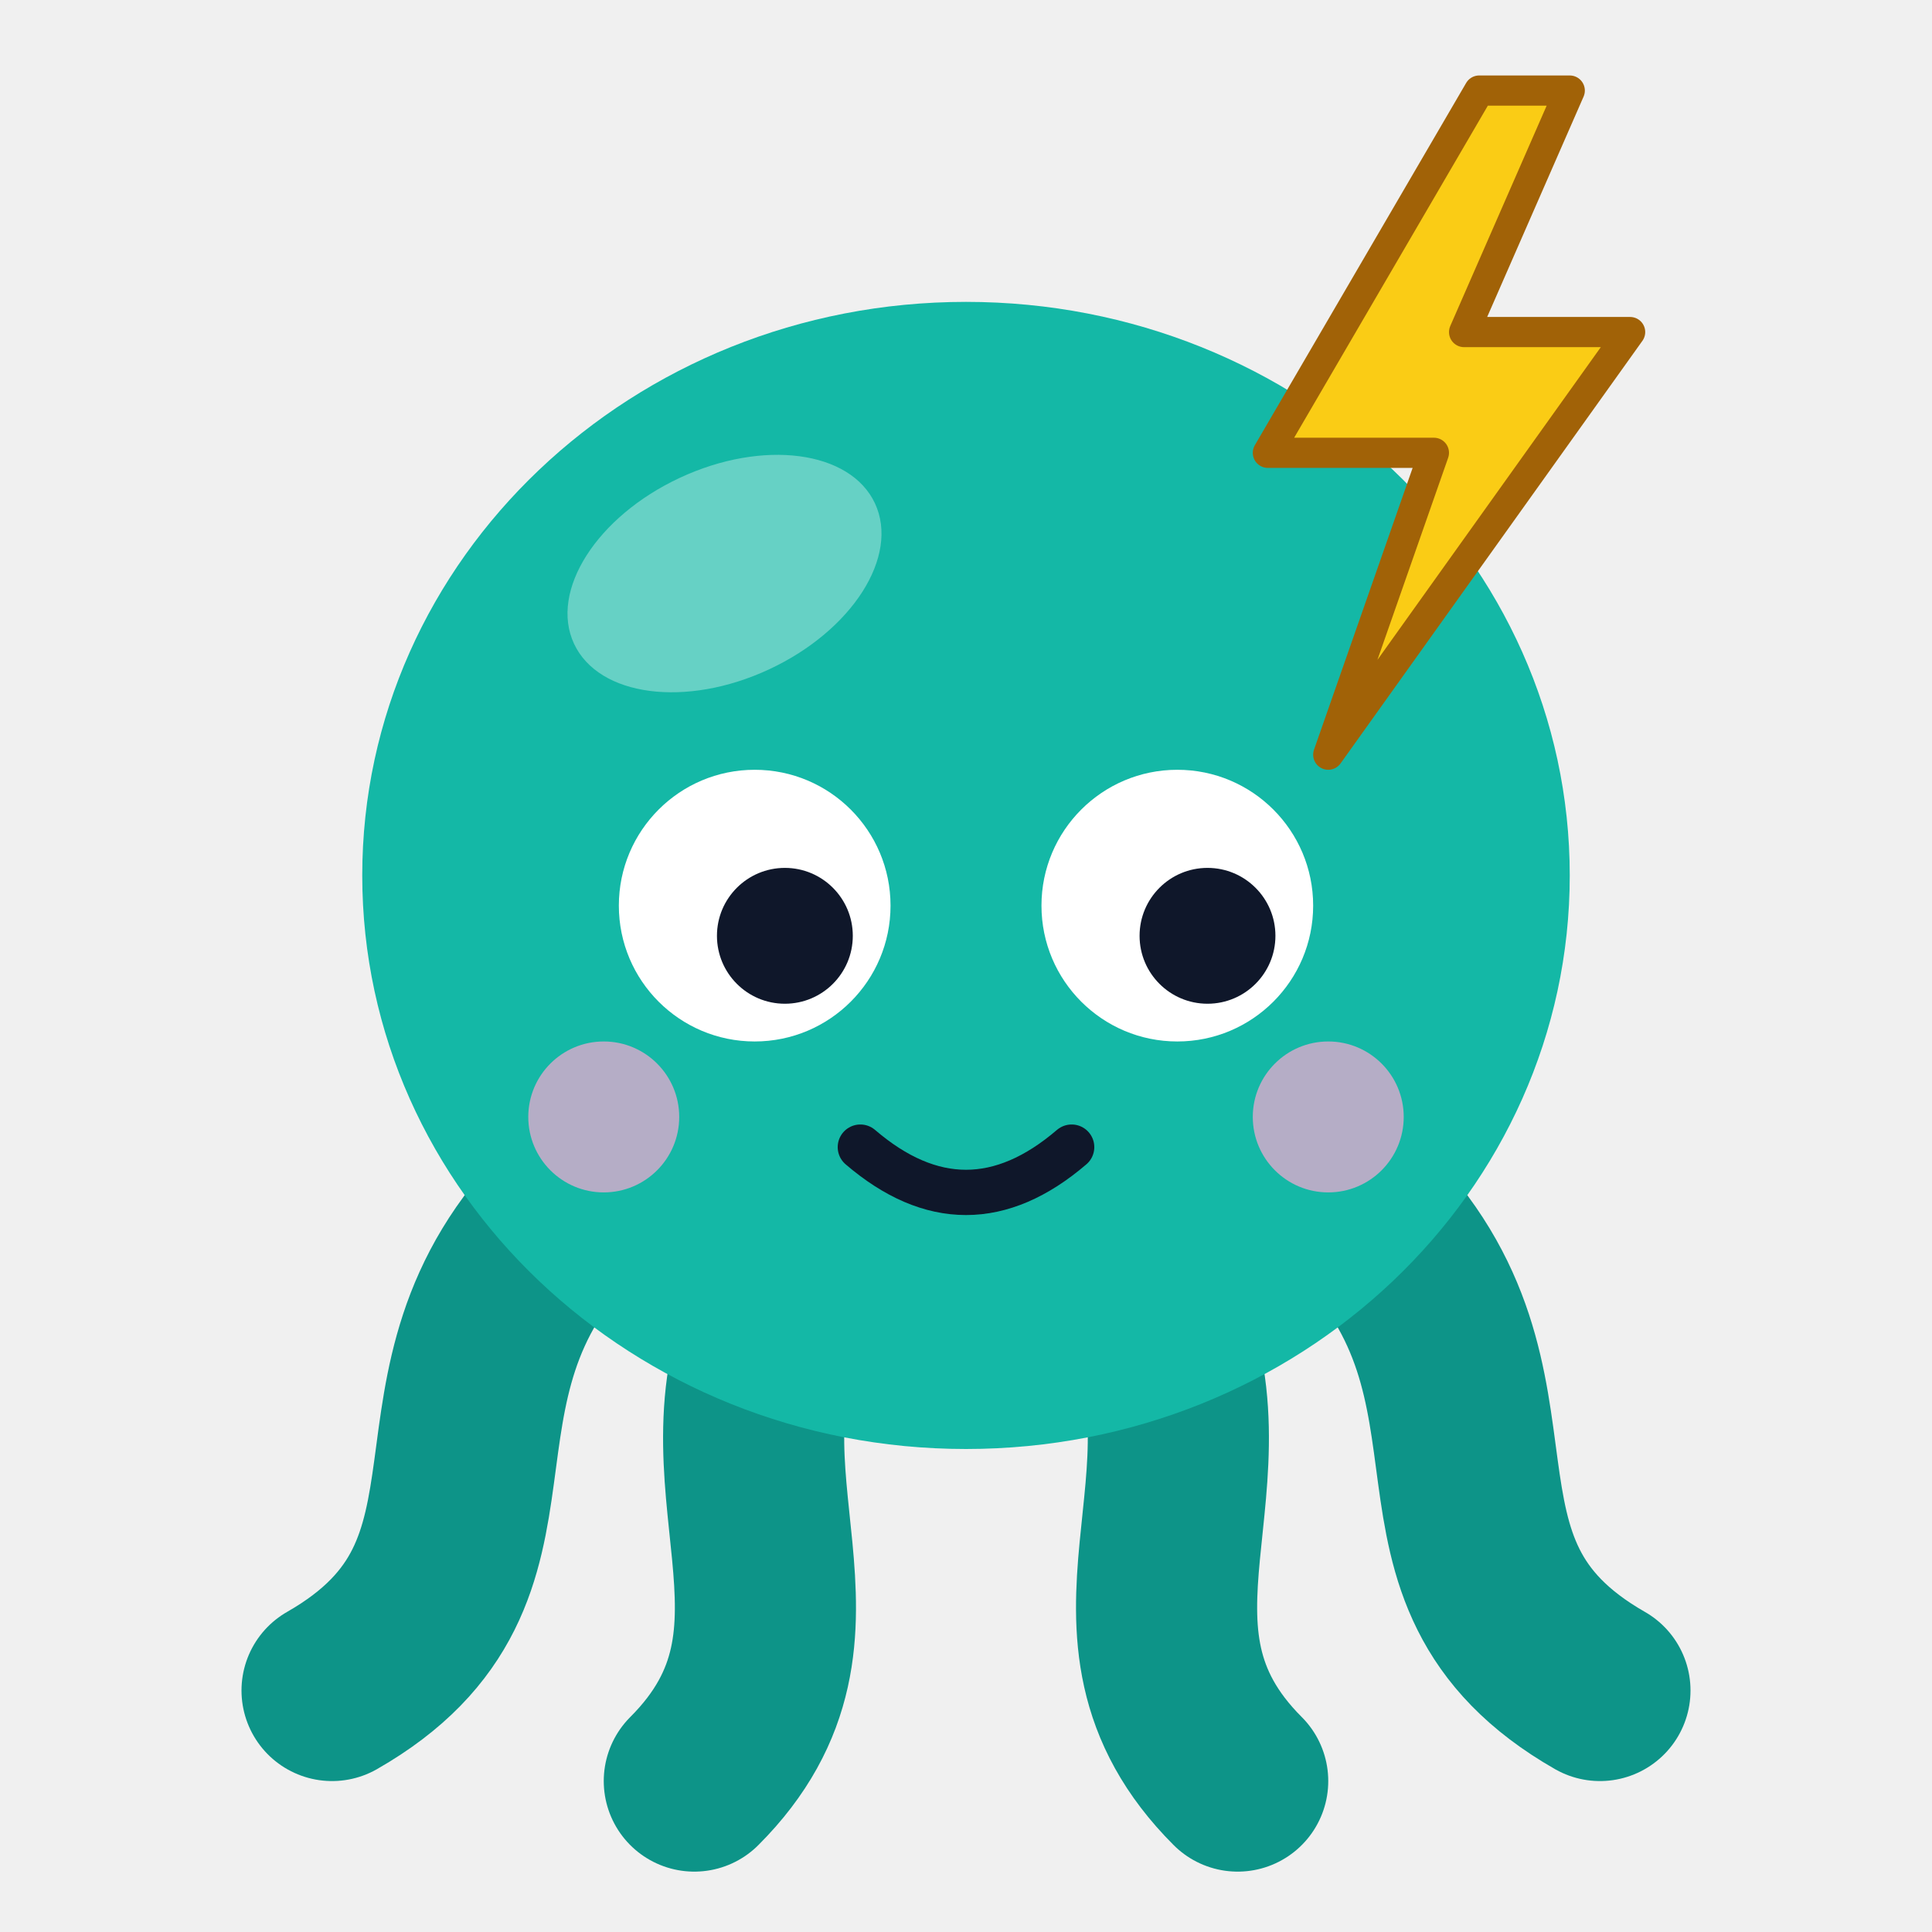
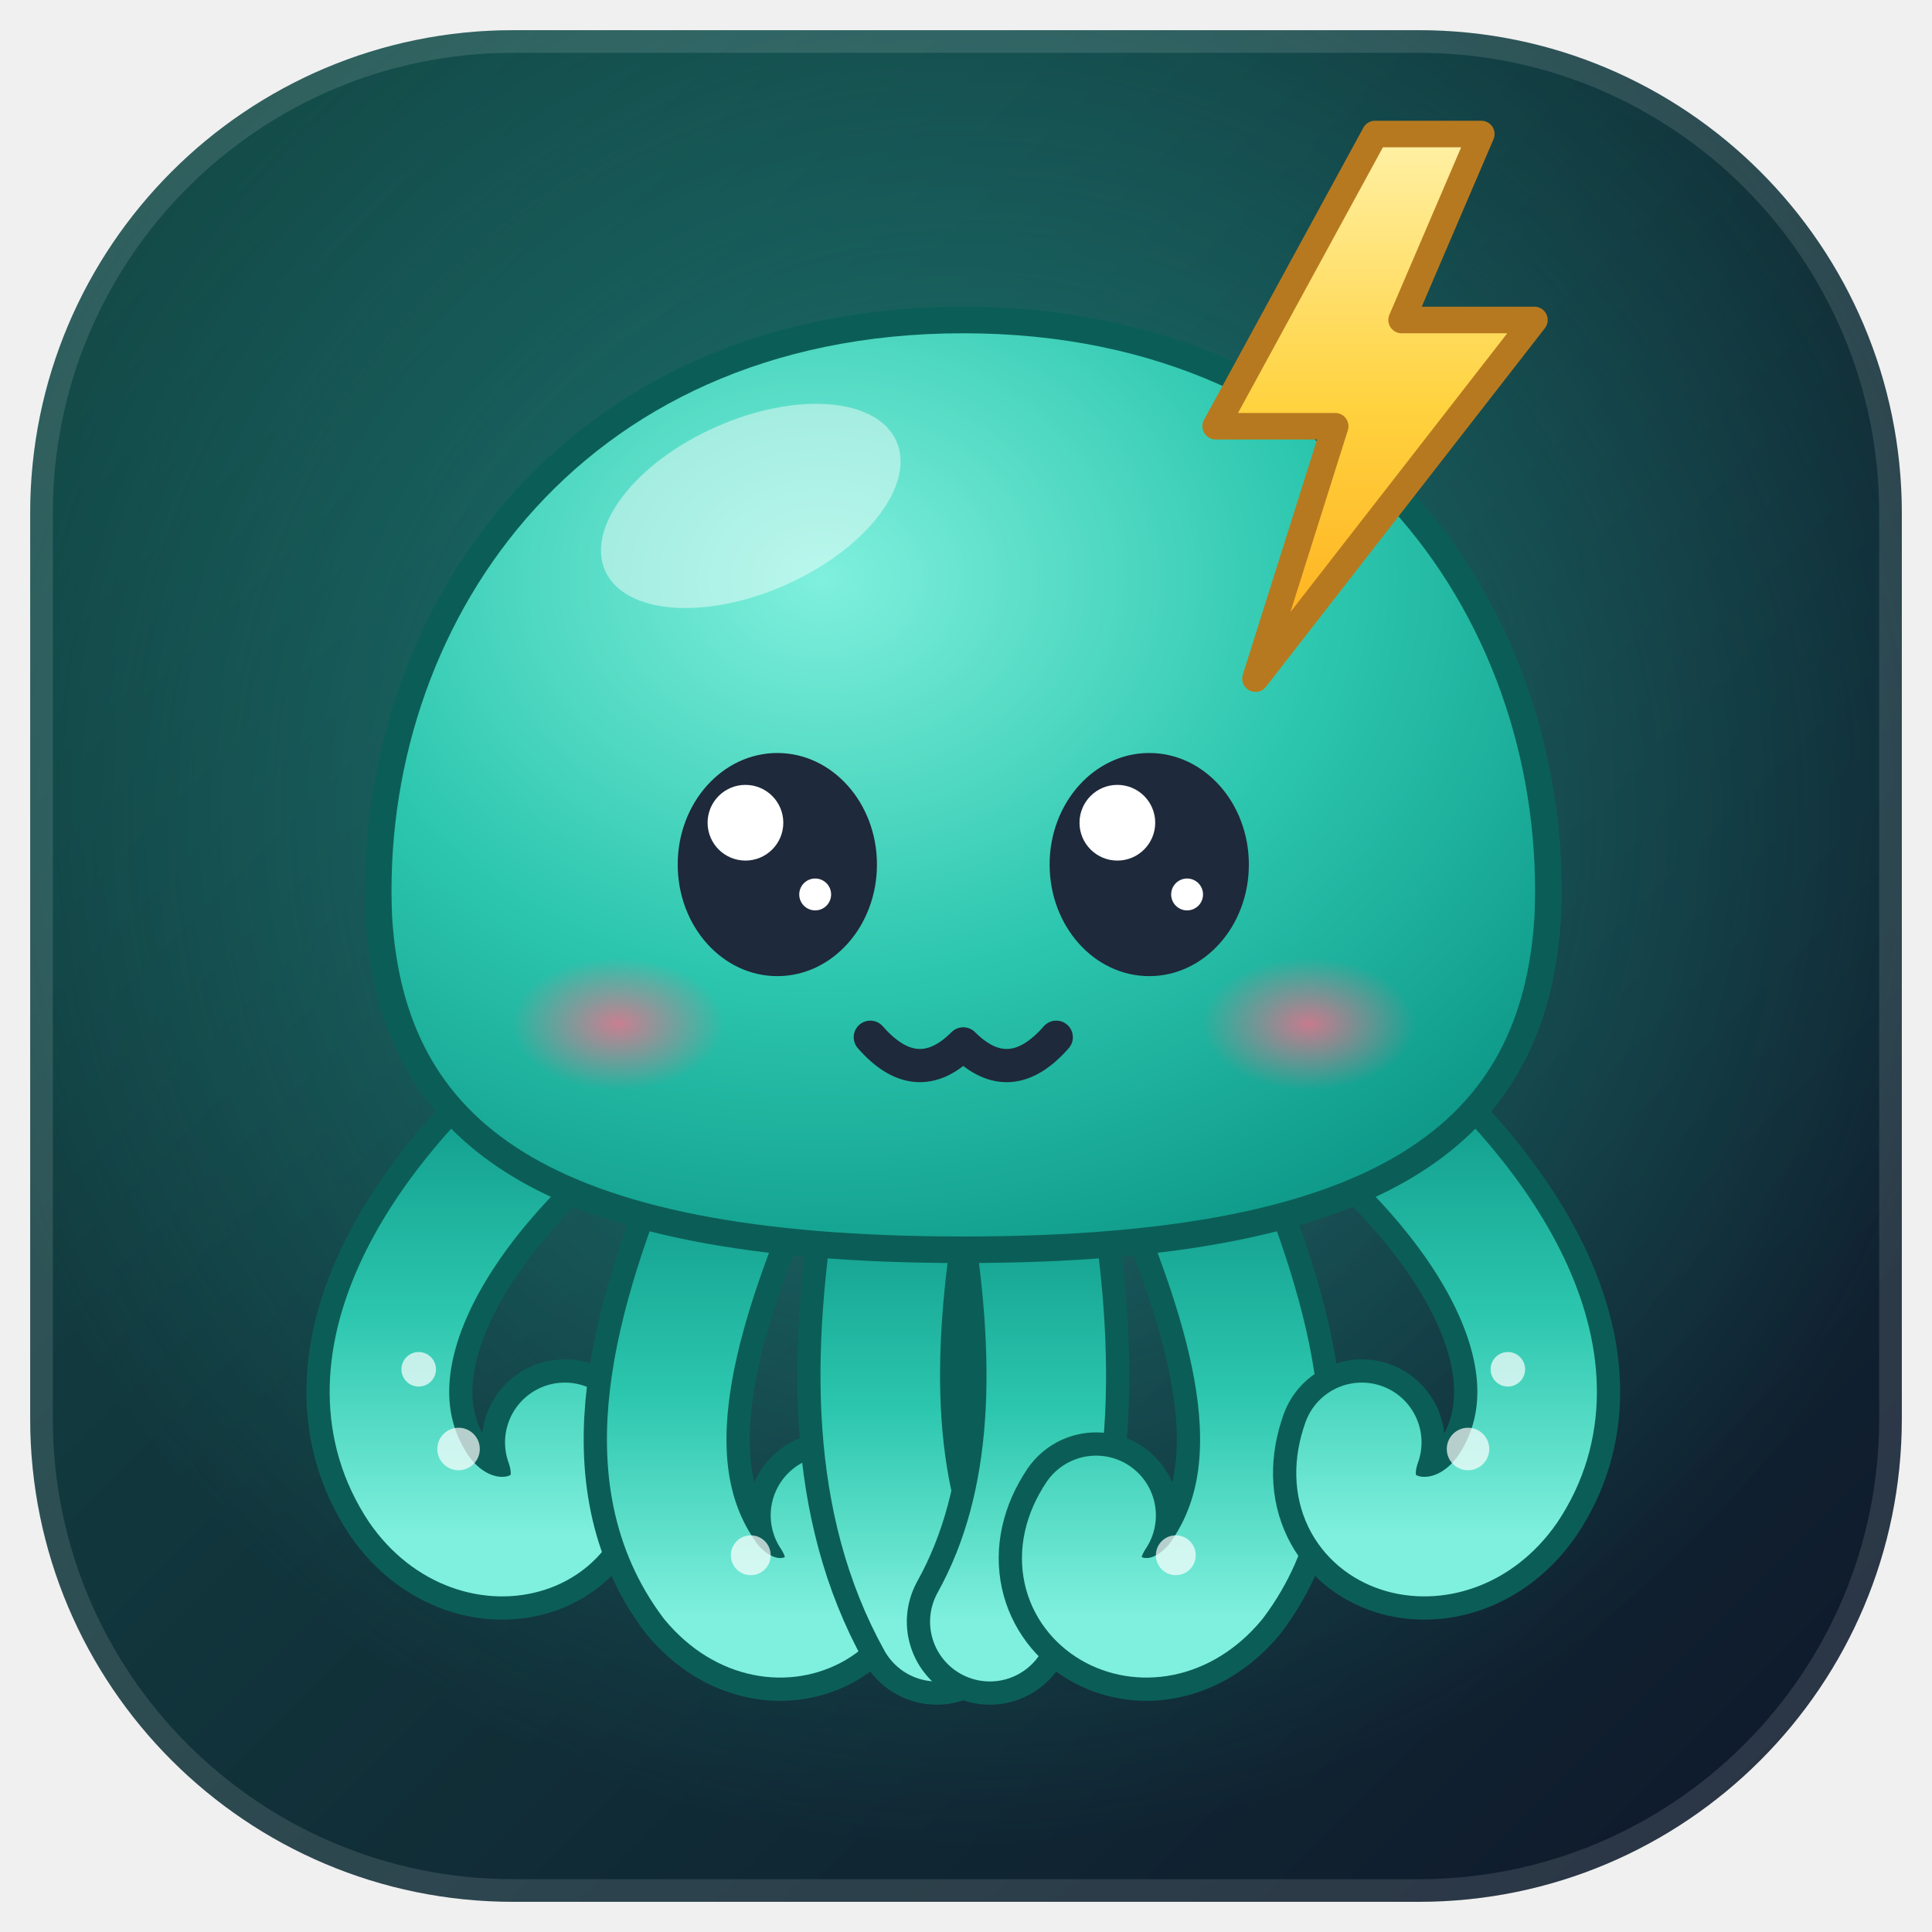
- <svg xmlns="http://www.w3.org/2000/svg" viewBox="0 0 128 128" role="img" aria-label="Zaptopus">
-   <g fill="none" stroke="#0d9488" stroke-width="12" stroke-linecap="round">
-     <path d="M38 80 C 26 92, 36 104, 22 112" />
-     <path d="M52 86 C 46 98, 56 108, 46 118" />
-     <path d="M76 86 C 82 98, 72 108, 82 118" />
-     <path d="M90 80 C 102 92, 92 104, 106 112" />
+ <svg xmlns="http://www.w3.org/2000/svg" viewBox="0 0 256 256" role="img" aria-label="Zaptopus">
+   <defs>
+     <radialGradient id="ztm-corpo" cx="38%" cy="28%" r="78%">
+       <stop offset="0" stop-color="#7ff0dd" />
+       <stop offset="0.55" stop-color="#2cc6ae" />
+       <stop offset="1" stop-color="#0f9a8a" />
+     </radialGradient>
+     <linearGradient id="ztm-perna" x1="0" y1="0" x2="0" y2="1">
+       <stop offset="0" stop-color="#0f9a8a" />
+       <stop offset="0.5" stop-color="#2cc6ae" />
+       <stop offset="1" stop-color="#7ff0dd" />
+     </linearGradient>
+     <radialGradient id="ztm-bochecha">
+       <stop offset="0" stop-color="#ff6b8a" stop-opacity="0.75" />
+       <stop offset="1" stop-color="#ff6b8a" stop-opacity="0" />
+     </radialGradient>
+     <linearGradient id="ztm-ouro" x1="0" y1="0" x2="0" y2="1">
+       <stop offset="0" stop-color="#fff1a6" />
+       <stop offset="0.5" stop-color="#ffd23f" />
+       <stop offset="1" stop-color="#ffab1a" />
+     </linearGradient>
+     <linearGradient id="ztm-fundo" x1="0" y1="0" x2="1" y2="1">
+       <stop offset="0" stop-color="#134e4a" />
+       <stop offset="1" stop-color="#0f172a" />
+     </linearGradient>
+     <radialGradient id="ztm-luz" cx="50%" cy="42%" r="55%">
+       <stop offset="0" stop-color="#2dd4bf" stop-opacity="0.45" />
+       <stop offset="1" stop-color="#2dd4bf" stop-opacity="0" />
+     </radialGradient>
+   </defs>
+   <rect x="4" y="4" width="248" height="248" rx="64" fill="url(#ztm-fundo)" />
+   <rect x="4" y="4" width="248" height="248" rx="64" fill="url(#ztm-luz)" />
+   <rect x="5.5" y="5.5" width="245" height="245" rx="62.5" fill="none" stroke="#fff" stroke-opacity="0.12" stroke-width="3" />
+   <g transform="translate(15 16) scale(0.88)">
+     <g fill="none" stroke-linecap="round" stroke-linejoin="round">
+       <path d="M70 146 C 48 164 34 188 46 206 C 55 219 73 213 68 199" stroke="#0b5e57" stroke-width="25" />
+       <path d="M70 146 C 48 164 34 188 46 206 C 55 219 73 213 68 199" stroke="url(#ztm-perna)" stroke-width="18" />
+       <path d="M94 158 C 84 182 78 204 90 220 C 100 232 116 222 108 210" stroke="#0b5e57" stroke-width="25" />
+       <path d="M94 158 C 84 182 78 204 90 220 C 100 232 116 222 108 210" stroke="url(#ztm-perna)" stroke-width="18" />
+       <path d="M118 162 C 114 186 114 208 124 226" stroke="#0b5e57" stroke-width="25" />
+       <path d="M118 162 C 114 186 114 208 124 226" stroke="url(#ztm-perna)" stroke-width="18" />
+       <path d="M138 162 C 142 186 142 208 132 226" stroke="#0b5e57" stroke-width="25" />
+       <path d="M138 162 C 142 186 142 208 132 226" stroke="url(#ztm-perna)" stroke-width="18" />
+       <path d="M162 158 C 172 182 178 204 166 220 C 156 232 140 222 148 210" stroke="#0b5e57" stroke-width="25" />
+       <path d="M162 158 C 172 182 178 204 166 220 C 156 232 140 222 148 210" stroke="url(#ztm-perna)" stroke-width="18" />
+       <path d="M186 146 C 208 164 222 188 210 206 C 201 219 183 213 188 199" stroke="#0b5e57" stroke-width="25" />
+       <path d="M186 146 C 208 164 222 188 210 206 C 201 219 183 213 188 199" stroke="url(#ztm-perna)" stroke-width="18" />
+     </g>
+     <g fill="#fff" opacity="0.7">
+       <circle cx="52" cy="200" r="3.2" />
+       <circle cx="46" cy="188" r="2.6" />
+       <circle cx="204" cy="200" r="3.2" />
+       <circle cx="210" cy="188" r="2.6" />
+       <circle cx="96" cy="216" r="3" />
+       <circle cx="160" cy="216" r="3" />
+     </g>
+     <path d="M128 30 C 188 30 218 76 216 120 C 214 152 192 170 128 170 C 64 170 42 152 40 120 C 38 76 68 30 128 30Z" fill="url(#ztm-corpo)" stroke="#0b5e57" stroke-width="4" />
+     <ellipse cx="96" cy="58" rx="24" ry="13" fill="#fff" opacity="0.45" transform="rotate(-24 96 58)" />
+     <ellipse cx="76" cy="136" rx="16" ry="10" fill="url(#ztm-bochecha)" />
+     <ellipse cx="180" cy="136" rx="16" ry="10" fill="url(#ztm-bochecha)" />
+     <ellipse cx="100" cy="112" rx="15" ry="16.8" fill="#1e293b" />
+     <ellipse cx="156" cy="112" rx="15" ry="16.8" fill="#1e293b" />
+     <circle cx="95.2" cy="105.7" r="5.7" fill="#fff" />
+     <circle cx="151.2" cy="105.7" r="5.7" fill="#fff" />
+     <circle cx="105.7" cy="116.5" r="2.4" fill="#fff" />
+     <circle cx="161.7" cy="116.5" r="2.4" fill="#fff" />
+     <path d="M114 138 Q121 146 128 139 Q135 146 142 138" fill="none" stroke="#1e293b" stroke-width="5" stroke-linecap="round" stroke-linejoin="round" />
+     <polygon points="190,2 166,46 184,46 172,84 214,30 194,30 206,2" fill="url(#ztm-ouro)" stroke="#b7791f" stroke-width="4" stroke-linejoin="round" />
  </g>
-   <ellipse cx="64" cy="58" rx="40" ry="38" fill="#14b8a6" />
-   <ellipse cx="48" cy="38" rx="11" ry="7" fill="#ffffff" opacity="0.35" transform="rotate(-25 48 38)" />
-   <circle cx="50" cy="60" r="9" fill="#ffffff" />
-   <circle cx="78" cy="60" r="9" fill="#ffffff" />
-   <circle cx="52" cy="62" r="4.5" fill="#0f172a" />
-   <circle cx="80" cy="62" r="4.5" fill="#0f172a" />
-   <circle cx="40" cy="74" r="5" fill="#f9a8d4" opacity="0.7" />
-   <circle cx="88" cy="74" r="5" fill="#f9a8d4" opacity="0.7" />
-   <path d="M57 76 Q 64 82 71 76" fill="none" stroke="#0f172a" stroke-width="3" stroke-linecap="round" />
-   <polygon points="98,6 84,30 95,30 88,50 108,22 97,22 104,6" fill="#facc15" stroke="#a16207" stroke-width="2" stroke-linejoin="round" />
</svg>
